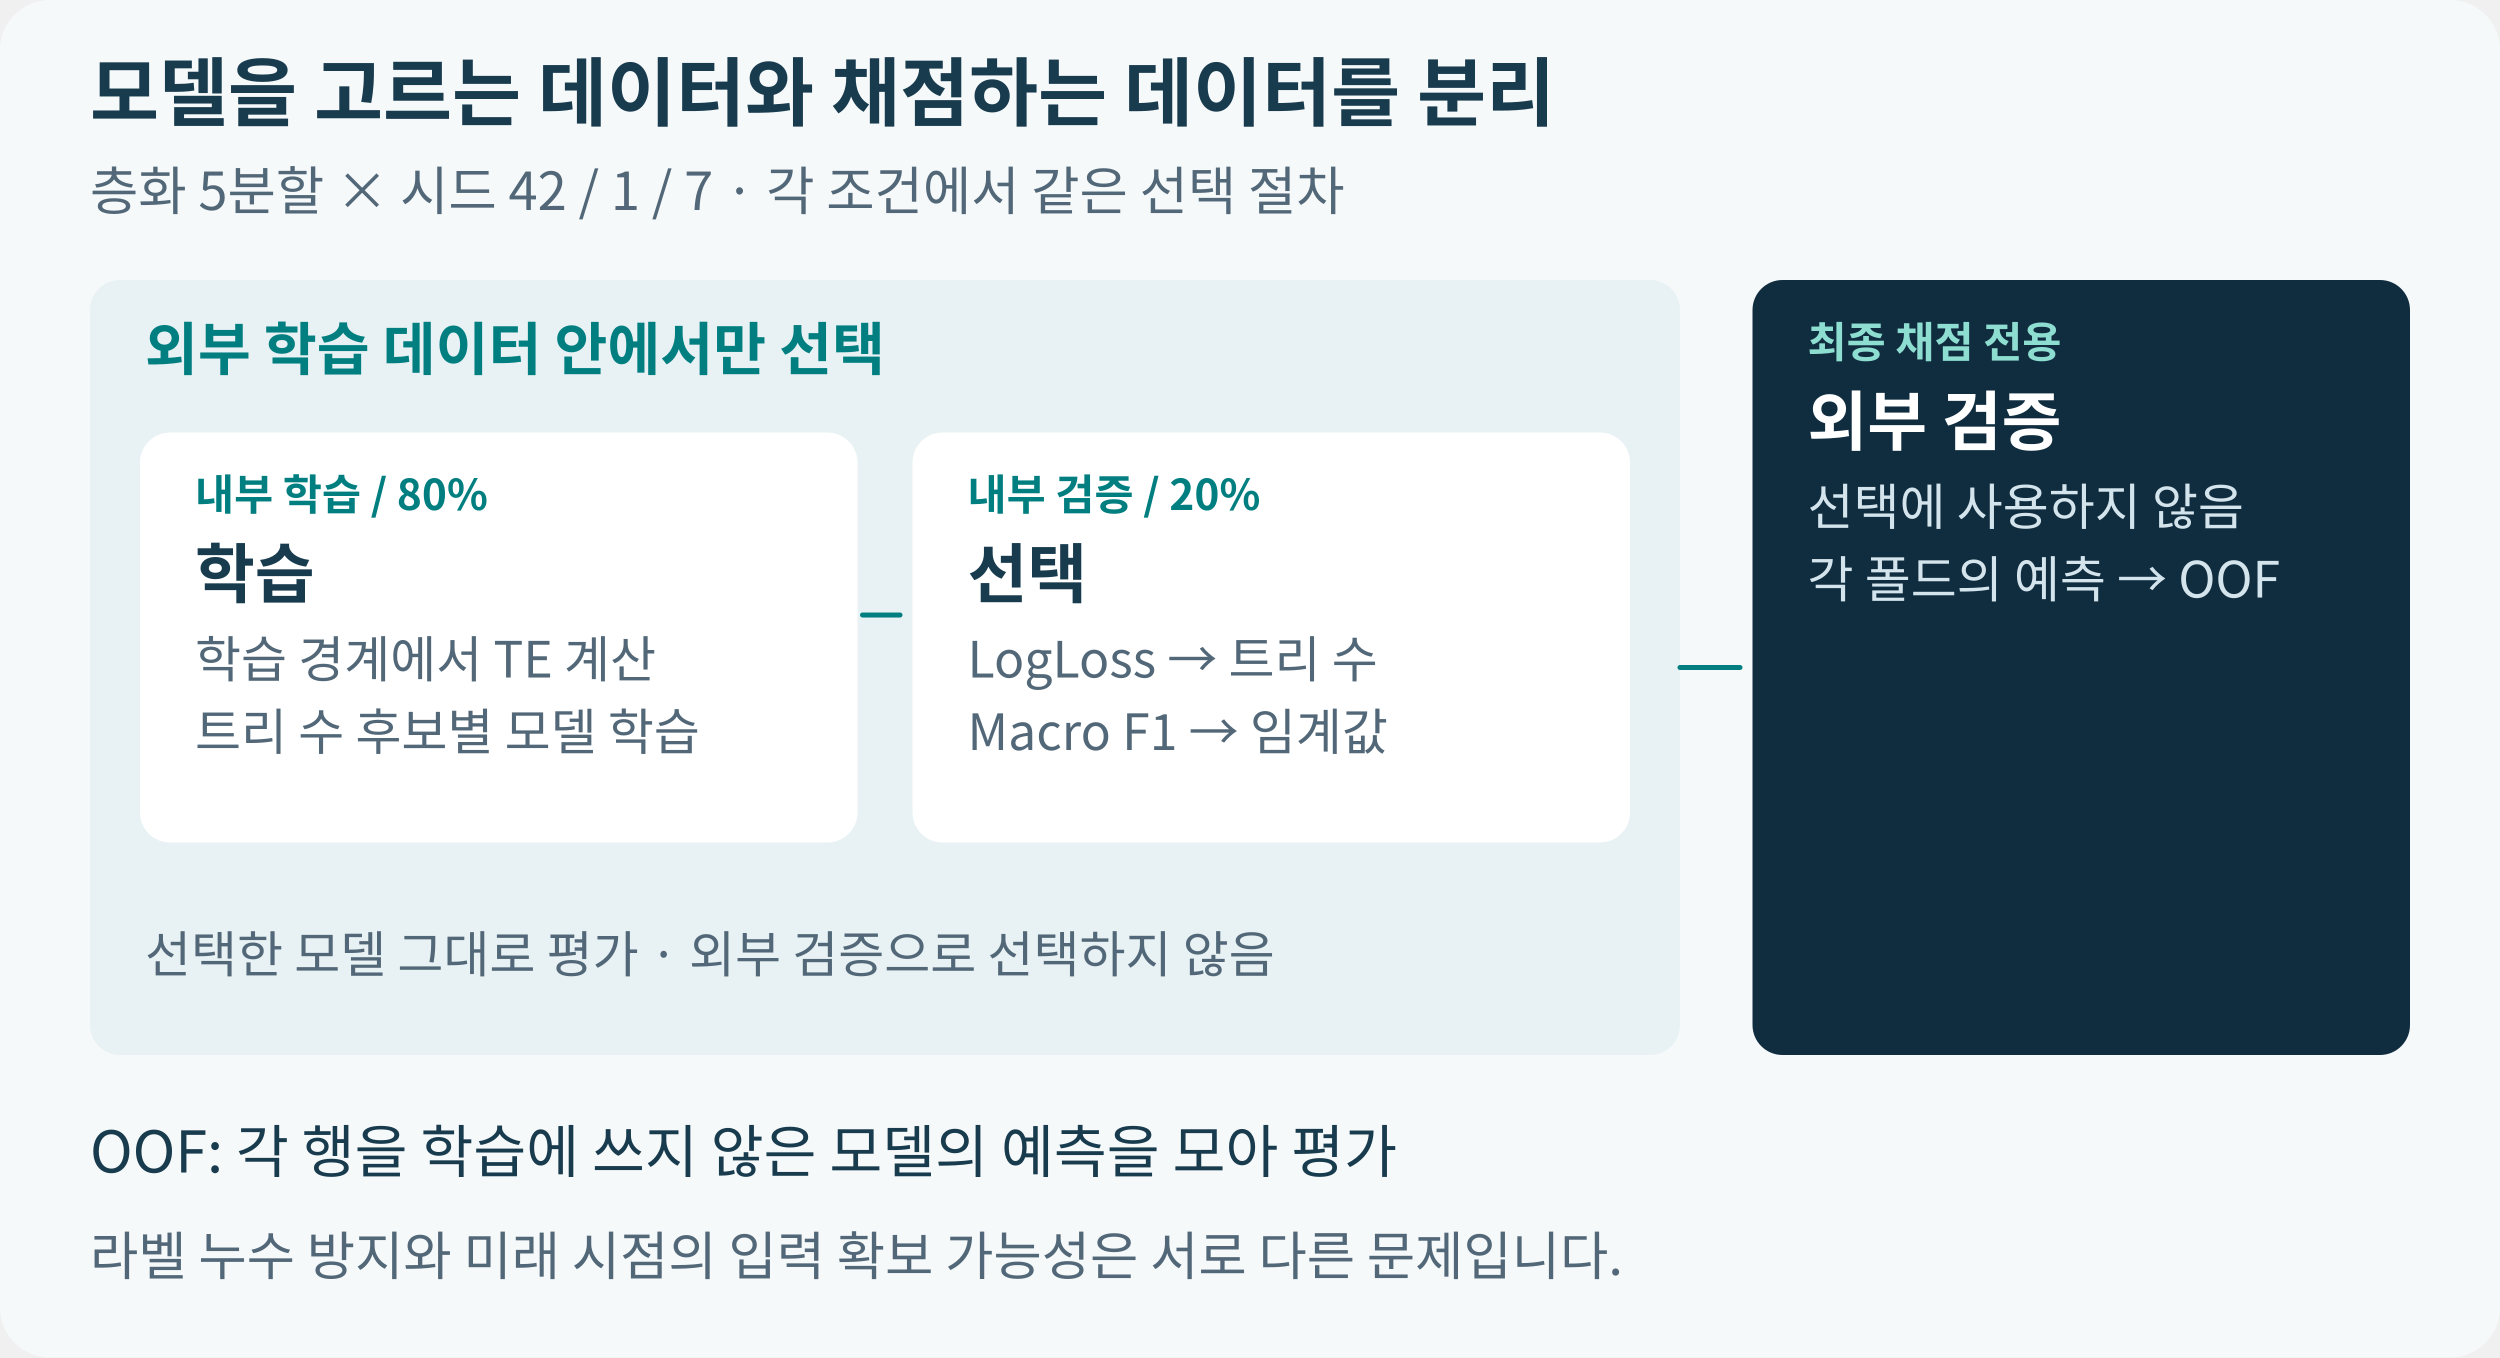
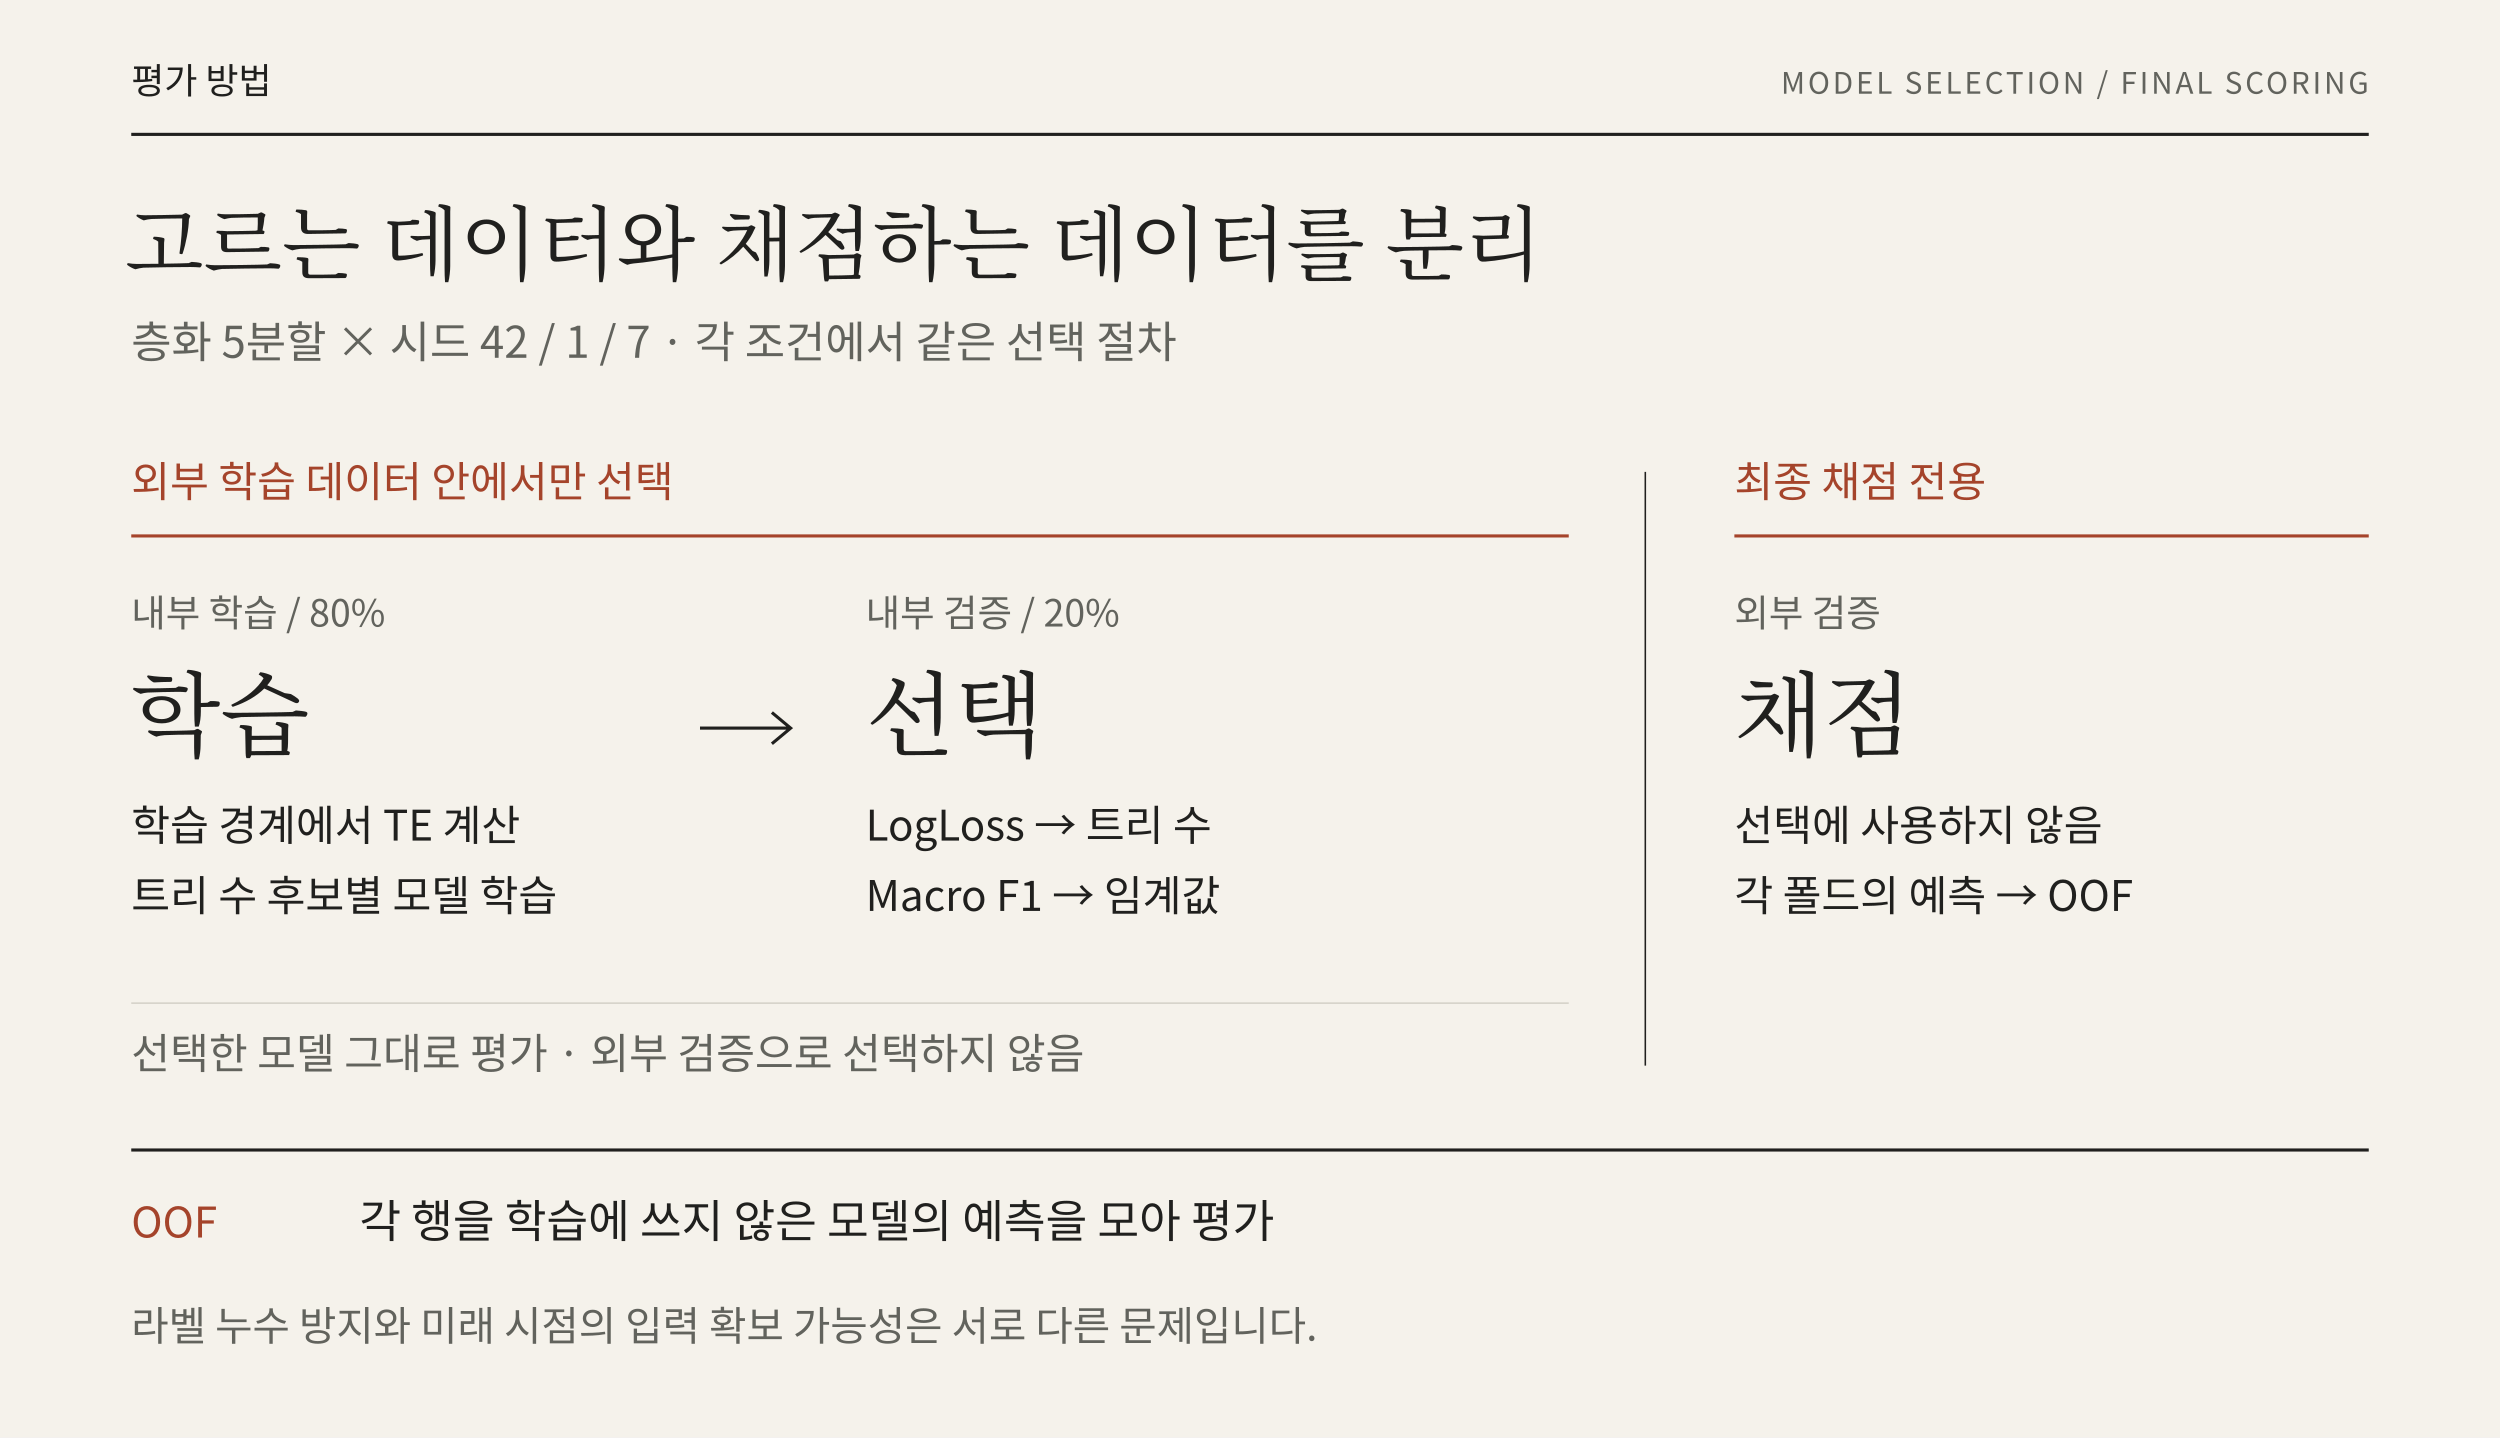
- <svg xmlns="http://www.w3.org/2000/svg" width="1000" height="543" viewBox="0 0 1000 543" role="img" aria-labelledby="title desc">
-   <style>text{font-family:"Noto Sans CJK KR","Malgun Gothic","Apple SD Gothic Neo",sans-serif;font-variant-numeric:tabular-nums}</style>
-   <rect x="0" y="0" width="1000" height="543" rx="20" fill="#F6F9FA" />
-   <text x="36" y="48" font-size="30" fill="#183B4E" font-weight="700">모델을 고르는 데이터와 채점하는 데이터를 분리</text>
-   <text x="36" y="84" font-size="21" fill="#526878" font-weight="400">층화 5분할 × 시드 42 / 1 / 7 · 각 조건에서 같은 선택 절차</text>
-   <rect x="36" y="112" width="636" height="310" rx="12" fill="#E8F1F3" />
-   <text x="58" y="148" font-size="23" fill="#007E80" font-weight="700">외부 학습 데이터 안에서만 선택</text>
-   <rect x="56" y="173" width="287" height="164" rx="12" fill="#FFFFFF" />
-   <text x="78" y="204" font-size="17" fill="#007E80" font-weight="700">내부 학습 / 80%</text>
-   <text x="78" y="239" font-size="26" fill="#183B4E" font-weight="700">학습</text>
-   <text x="78" y="271" font-size="20" fill="#526878" font-weight="400">학습 경계에서 TE 계산</text>
-   <text x="78" y="300" font-size="20" fill="#526878" font-weight="400">트리 수 후보별 모델 학습</text>
-   <rect x="365" y="173" width="287" height="164" rx="12" fill="#FFFFFF" />
-   <text x="387" y="204" font-size="17" fill="#007E80" font-weight="700">내부 검증 / 20%</text>
-   <text x="387" y="239" font-size="26" fill="#183B4E" font-weight="700">선택</text>
-   <text x="387" y="271" font-size="20" fill="#526878" font-weight="400">LogLoss → 트리 수</text>
-   <text x="387" y="300" font-size="20" fill="#526878" font-weight="400">Macro F1 → 임계값</text>
-   <path d="M345 246 H360" fill="none" stroke="#007E80" stroke-width="2" stroke-linecap="round" stroke-linejoin="round" />
-   <text x="58" y="389" font-size="20" fill="#526878" font-weight="400">선택한 모델 그대로 평가 · 외부 검증으로 선택하지 않음</text>
-   <rect x="701" y="112" width="263" height="310" rx="12" fill="#102D40" />
-   <text x="723" y="143" font-size="17" fill="#8EDDD1" font-weight="700">최종 채점 전용</text>
-   <text x="723" y="178" font-size="26" fill="#FFFFFF" font-weight="700">외부 검증</text>
-   <text x="723" y="210" font-size="20" fill="#D4E4EC" font-weight="400">선택에 사용하지 않음</text>
-   <text x="723" y="239" font-size="20" fill="#D4E4EC" font-weight="400">각 폴드의 예측 → OOF</text>
-   <path d="M672 267 H696" fill="none" stroke="#007E80" stroke-width="2" stroke-linecap="round" stroke-linejoin="round" />
-   <text x="36" y="469" font-size="23" fill="#183B4E" font-weight="500">OOF: 각 행을 학습에 쓰지 않은 모델의 예측을 모아 평가</text>
-   <text x="36" y="510" font-size="21" fill="#526878" font-weight="400">라벨 누수 방지와 미래 시점의 입력 확보 가능성은 서로 다른 문제입니다.</text>
+ <svg xmlns="http://www.w3.org/2000/svg" width="1600" height="920" viewBox="0 0 1600 920" role="img" aria-labelledby="title desc">
+   <rect width="1600" height="920" fill="#F5F2EB" />
+   <text x="84" y="60" fill="#20201E" font-family="Noto Sans CJK KR, Malgun Gothic, Apple SD Gothic Neo, sans-serif" font-size="23" font-weight="500" text-anchor="start" style="font-variant-numeric:tabular-nums">평가 방법</text>
+   <text x="1516" y="60" fill="#62635D" font-family="Noto Sans CJK KR, Malgun Gothic, Apple SD Gothic Neo, sans-serif" font-size="19" font-weight="400" text-anchor="end" style="font-variant-numeric:tabular-nums" letter-spacing="1.8">MODEL SELECTION / FINAL SCORING</text>
+   <line x1="84" y1="86" x2="1516" y2="86" stroke="#20201E" stroke-width="2" />
+   <text x="80" y="175" fill="#20201E" font-family="Noto Serif CJK KR, Nanum Myeongjo, Batang, serif" font-size="52" font-weight="500" text-anchor="start" style="font-variant-numeric:tabular-nums">고르는 데이터와 채점하는 데이터를 분리</text>
+   <text x="84" y="229" fill="#62635D" font-family="Noto Sans CJK KR, Malgun Gothic, Apple SD Gothic Neo, sans-serif" font-size="28" font-weight="400" text-anchor="start" style="font-variant-numeric:tabular-nums">층화 5분할 × 시드 42 / 1 / 7 · 각 조건에서 같은 선택 절차</text>
+   <text x="84" y="318" fill="#A5442B" font-family="Noto Sans CJK KR, Malgun Gothic, Apple SD Gothic Neo, sans-serif" font-size="27" font-weight="500" text-anchor="start" style="font-variant-numeric:tabular-nums">외부 학습 데이터 안에서만 선택</text>
+   <line x1="84" y1="343" x2="1004" y2="343" stroke="#A5442B" stroke-width="2" />
+   <text x="84" y="401" fill="#62635D" font-family="Noto Sans CJK KR, Malgun Gothic, Apple SD Gothic Neo, sans-serif" font-size="24" font-weight="400" text-anchor="start" style="font-variant-numeric:tabular-nums">내부 학습 / 80%</text>
+   <text x="84" y="479" fill="#20201E" font-family="Noto Serif CJK KR, Nanum Myeongjo, Batang, serif" font-size="59" font-weight="500" text-anchor="start" style="font-variant-numeric:tabular-nums">학습</text>
+   <text x="84" y="538" fill="#20201E" font-family="Noto Sans CJK KR, Malgun Gothic, Apple SD Gothic Neo, sans-serif" font-size="27" font-weight="400" text-anchor="start" style="font-variant-numeric:tabular-nums">학습 경계에서 TE 계산</text>
+   <text x="84" y="583" fill="#20201E" font-family="Noto Sans CJK KR, Malgun Gothic, Apple SD Gothic Neo, sans-serif" font-size="27" font-weight="400" text-anchor="start" style="font-variant-numeric:tabular-nums">트리 수 후보별 모델 학습</text>
+   <path d="M448 466 H506 M494 456 L506 466 L494 476" fill="none" stroke="#20201E" stroke-width="2" />
+   <text x="554" y="401" fill="#62635D" font-family="Noto Sans CJK KR, Malgun Gothic, Apple SD Gothic Neo, sans-serif" font-size="24" font-weight="400" text-anchor="start" style="font-variant-numeric:tabular-nums">내부 검증 / 20%</text>
+   <text x="554" y="479" fill="#20201E" font-family="Noto Serif CJK KR, Nanum Myeongjo, Batang, serif" font-size="59" font-weight="500" text-anchor="start" style="font-variant-numeric:tabular-nums">선택</text>
+   <text x="554" y="538" fill="#20201E" font-family="Noto Sans CJK KR, Malgun Gothic, Apple SD Gothic Neo, sans-serif" font-size="27" font-weight="400" text-anchor="start" style="font-variant-numeric:tabular-nums">LogLoss → 트리 수</text>
+   <text x="554" y="583" fill="#20201E" font-family="Noto Sans CJK KR, Malgun Gothic, Apple SD Gothic Neo, sans-serif" font-size="27" font-weight="400" text-anchor="start" style="font-variant-numeric:tabular-nums">Macro F1 → 임계값</text>
+   <line x1="1053" y1="302" x2="1053" y2="682" stroke="#20201E" stroke-width="1" />
+   <text x="1110" y="318" fill="#A5442B" font-family="Noto Sans CJK KR, Malgun Gothic, Apple SD Gothic Neo, sans-serif" font-size="27" font-weight="500" text-anchor="start" style="font-variant-numeric:tabular-nums">최종 채점 전용</text>
+   <line x1="1110" y1="343" x2="1516" y2="343" stroke="#A5442B" stroke-width="2" />
+   <text x="1110" y="401" fill="#62635D" font-family="Noto Sans CJK KR, Malgun Gothic, Apple SD Gothic Neo, sans-serif" font-size="24" font-weight="400" text-anchor="start" style="font-variant-numeric:tabular-nums">외부 검증</text>
+   <text x="1110" y="479" fill="#20201E" font-family="Noto Serif CJK KR, Nanum Myeongjo, Batang, serif" font-size="59" font-weight="500" text-anchor="start" style="font-variant-numeric:tabular-nums">채점</text>
+   <text x="1110" y="538" fill="#20201E" font-family="Noto Sans CJK KR, Malgun Gothic, Apple SD Gothic Neo, sans-serif" font-size="27" font-weight="400" text-anchor="start" style="font-variant-numeric:tabular-nums">선택에 사용하지 않음</text>
+   <text x="1110" y="583" fill="#20201E" font-family="Noto Sans CJK KR, Malgun Gothic, Apple SD Gothic Neo, sans-serif" font-size="27" font-weight="400" text-anchor="start" style="font-variant-numeric:tabular-nums">각 폴드의 예측 → OOF</text>
+   <line x1="84" y1="642" x2="1004" y2="642" stroke="#D4D1C8" stroke-width="1" />
+   <text x="84" y="684" fill="#62635D" font-family="Noto Sans CJK KR, Malgun Gothic, Apple SD Gothic Neo, sans-serif" font-size="27" font-weight="400" text-anchor="start" style="font-variant-numeric:tabular-nums">선택한 모델 그대로 평가 · 외부 검증으로 선택하지 않음</text>
+   <line x1="84" y1="736" x2="1516" y2="736" stroke="#20201E" stroke-width="2" />
+   <text x="84" y="792" fill="#A5442B" font-family="Noto Sans CJK KR, Malgun Gothic, Apple SD Gothic Neo, sans-serif" font-size="27" font-weight="500" text-anchor="start" style="font-variant-numeric:tabular-nums">OOF</text>
+   <text x="230" y="792" fill="#20201E" font-family="Noto Sans CJK KR, Malgun Gothic, Apple SD Gothic Neo, sans-serif" font-size="29" font-weight="400" text-anchor="start" style="font-variant-numeric:tabular-nums">각 행을 학습에 쓰지 않은 모델의 예측을 모아 평가</text>
+   <text x="84" y="858" fill="#62635D" font-family="Noto Sans CJK KR, Malgun Gothic, Apple SD Gothic Neo, sans-serif" font-size="26" font-weight="400" text-anchor="start" style="font-variant-numeric:tabular-nums">라벨 누수 방지와 미래 시점의 입력 확보 가능성은 서로 다른 문제입니다.</text>
</svg>
